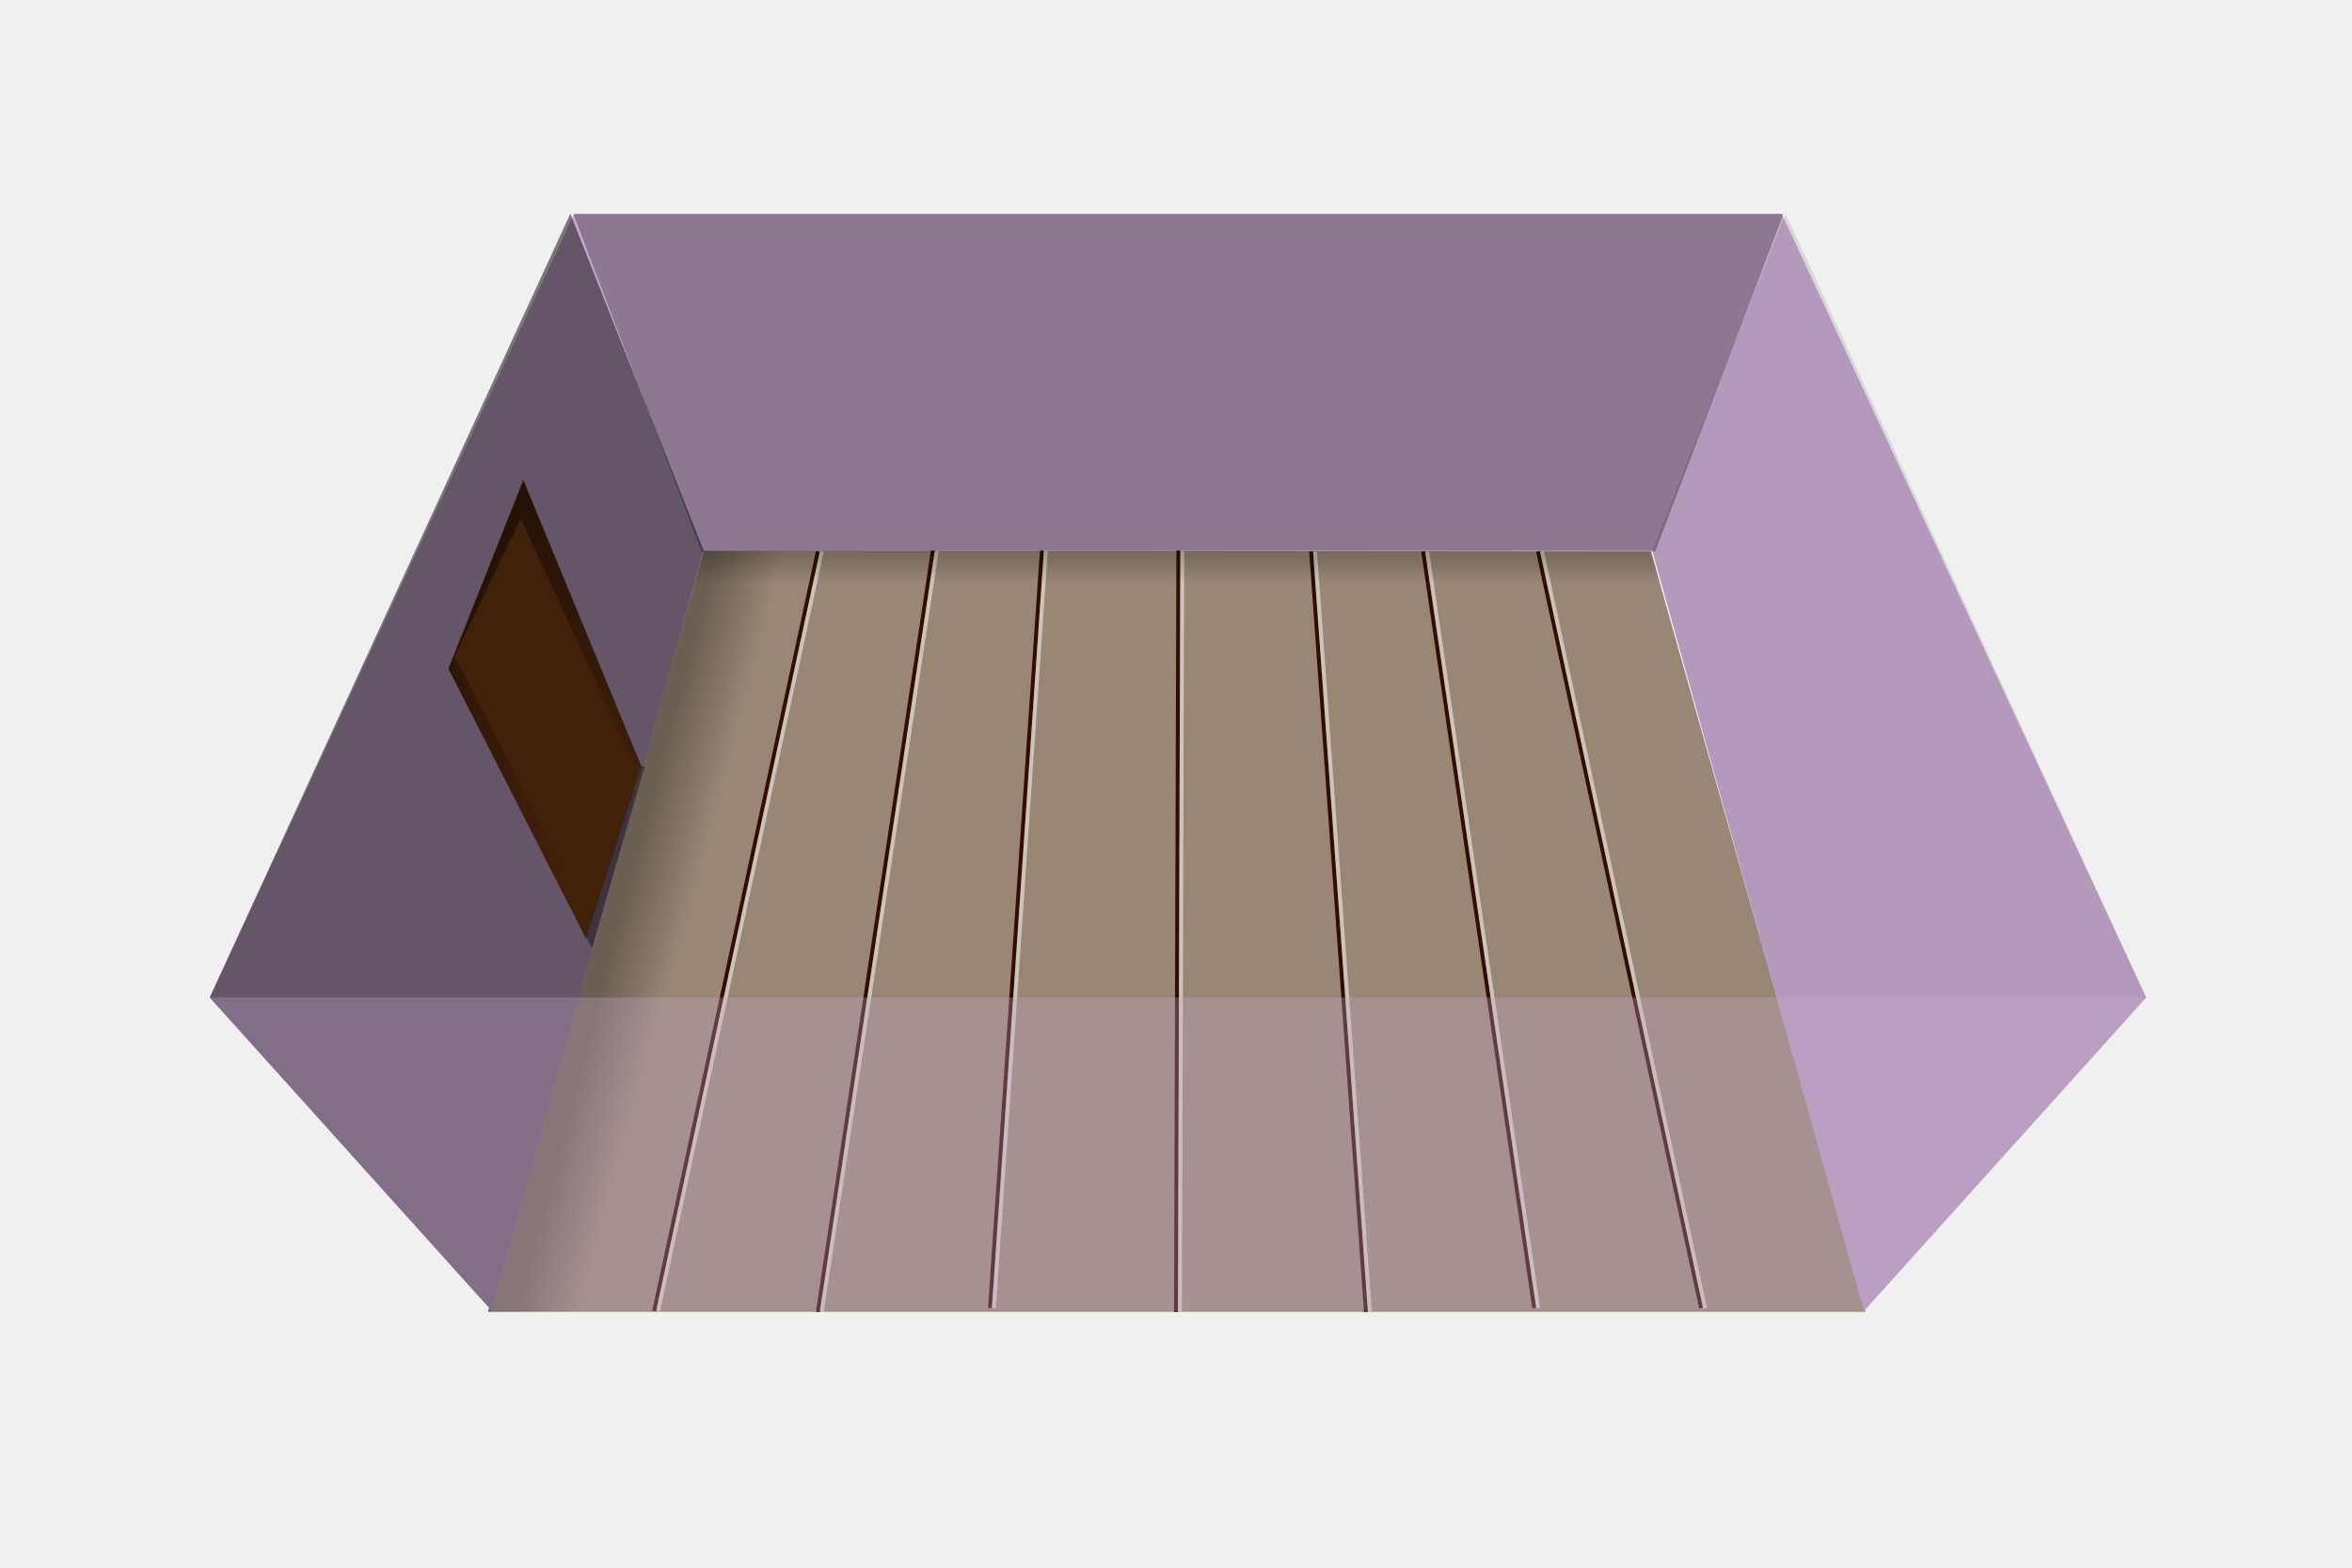
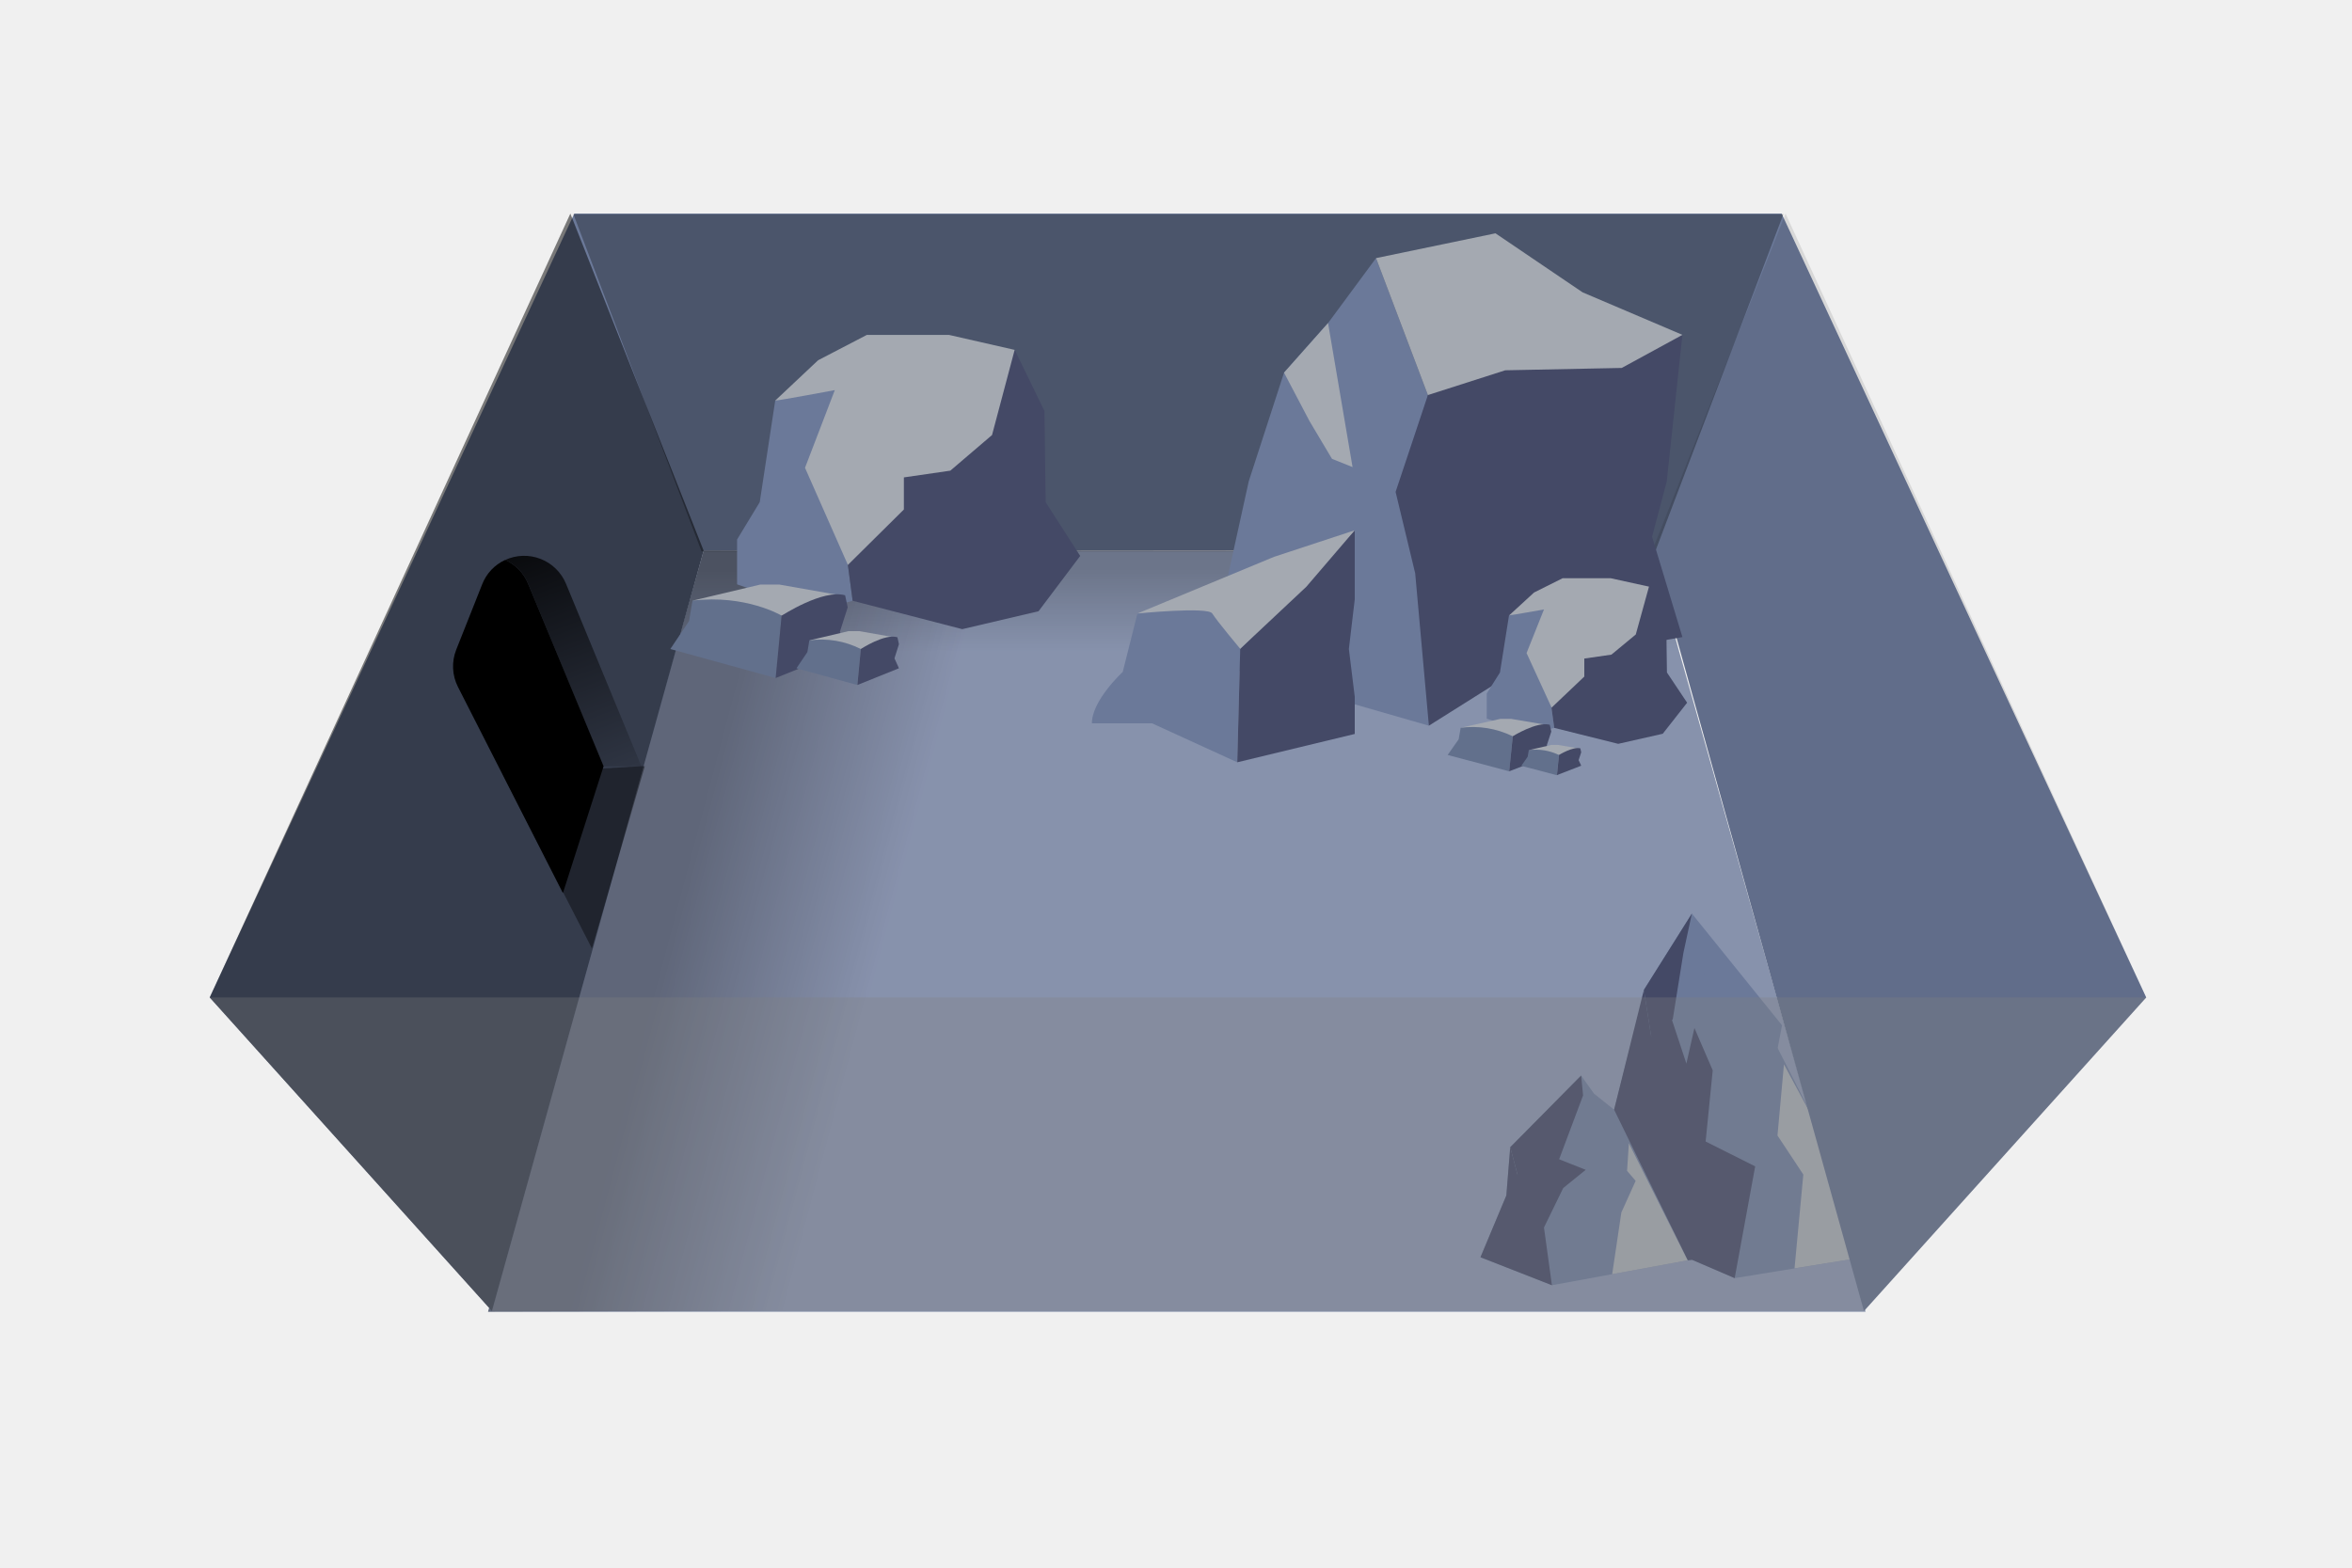
<svg xmlns="http://www.w3.org/2000/svg" xmlns:xlink="http://www.w3.org/1999/xlink" width="600" height="400" viewBox="0 0 600 400">
  <defs>
-     <linearGradient id="a" x1="173.71" y1="240.41" x2="157.22" y2="236.05" gradientUnits="userSpaceOnUse">
+     <linearGradient id="a" x1="224.22" y1="245.67" x2="172.44" y2="231.97" gradientUnits="userSpaceOnUse">
      <stop offset="0" stop-color="#fff" />
      <stop offset="1" />
    </linearGradient>
-     <linearGradient id="b" x1="300.54" y1="148.67" x2="300.54" y2="142" xlink:href="#a" />
-     <linearGradient id="c" x1="184.37" y1="177.64" x2="114.86" y2="142.32" xlink:href="#a" />
-     <linearGradient id="d" x1="150.27" y1="212.26" x2="77.38" y2="175.22" gradientUnits="userSpaceOnUse">
-       <stop offset="0.01" stop-color="#fff" />
-       <stop offset="1" />
-     </linearGradient>
+     <linearGradient id="b" x1="300.15" y1="166.36" x2="300.15" y2="145.25" xlink:href="#a" />
+     <linearGradient id="c" x1="160.48" y1="206.77" x2="129.82" y2="125.77" xlink:href="#a" />
  </defs>
  <g style="isolation: isolate">
    <g>
+       <polygon points="124.5 334.7 179.5 140.5 421.15 140.71 475.91 334.7 124.5 334.7" style="fill: #8792ac" />
+       <polygon points="124.5 334.7 214.43 334.5 263.74 140.71 179.5 140.5 124.5 334.7" style="opacity: 0.3;mix-blend-mode: multiply;fill: url(#a)" />
+       <polygon points="179.5 140.5 421.15 140.71 429.33 168.65 170.96 170.66 179.5 140.5" style="opacity: 0.2;mix-blend-mode: multiply;fill: url(#b)" />
      <g>
-         <polygon points="181.43 287.13 155.85 287.13 147.61 324.53 174.64 324.53 181.43 287.13" style="fill: red;stroke: #fff;stroke-miterlimit: 10;stroke-width: 0.976px" />
-         <polygon points="214.43 287.13 188.85 287.13 182.49 324.53 209.52 324.53 214.43 287.13" style="fill: red;stroke: #fff;stroke-miterlimit: 10;stroke-width: 0.976px" />
-         <polygon points="247.43 287.13 221.85 287.13 217.37 324.53 244.41 324.53 247.43 287.13" style="fill: red;stroke: #fff;stroke-miterlimit: 10;stroke-width: 0.976px" />
-         <polygon points="280.44 287.13 254.86 287.13 252.25 324.53 279.29 324.53 280.44 287.13" style="fill: red;stroke: #fff;stroke-miterlimit: 10;stroke-width: 0.976px" />
-         <polygon points="313.44 287.13 287.86 287.13 287.13 324.53 314.17 324.53 313.44 287.13" style="fill: red;stroke: #fff;stroke-miterlimit: 10;stroke-width: 0.976px" />
-         <polygon points="346.44 287.13 320.87 287.13 322.02 324.53 349.05 324.53 346.44 287.13" style="fill: red;stroke: #fff;stroke-miterlimit: 10;stroke-width: 0.976px" />
-         <polygon points="379.45 287.13 353.87 287.13 356.9 324.53 383.93 324.53 379.45 287.13" style="fill: red;stroke: #fff;stroke-miterlimit: 10;stroke-width: 0.976px" />
-         <polygon points="412.45 287.13 386.87 287.13 391.78 324.53 418.81 324.53 412.45 287.13" style="fill: red;stroke: #fff;stroke-miterlimit: 10;stroke-width: 0.976px" />
-         <polygon points="445.46 287.13 419.88 287.13 426.66 324.53 453.69 324.53 445.46 287.13" style="fill: red;stroke: #fff;stroke-miterlimit: 10;stroke-width: 0.976px" />
-         <polygon points="188.92 245.79 164.96 245.79 157.75 278.52 182.99 278.52 188.92 245.79" style="fill: red;stroke: #fff;stroke-miterlimit: 10;stroke-width: 0.976px" />
-         <polygon points="219.85 245.79 195.88 245.79 190.32 278.52 215.56 278.52 219.85 245.79" style="fill: red;stroke: #fff;stroke-miterlimit: 10;stroke-width: 0.976px" />
-         <polygon points="250.78 245.79 226.81 245.79 222.89 278.52 248.13 278.52 250.78 245.79" style="fill: red;stroke: #fff;stroke-miterlimit: 10;stroke-width: 0.976px" />
-         <polygon points="281.71 245.79 257.74 245.79 255.46 278.52 280.7 278.52 281.71 245.79" style="fill: red;stroke: #fff;stroke-miterlimit: 10;stroke-width: 0.976px" />
-         <polygon points="312.64 245.79 288.67 245.79 288.03 278.52 313.27 278.52 312.64 245.79" style="fill: red;stroke: #fff;stroke-miterlimit: 10;stroke-width: 0.976px" />
-         <polygon points="343.56 245.79 319.6 245.79 320.6 278.52 345.85 278.52 343.56 245.79" style="fill: red;stroke: #fff;stroke-miterlimit: 10;stroke-width: 0.976px" />
-         <polygon points="374.49 245.79 350.52 245.79 353.17 278.52 378.42 278.52 374.49 245.79" style="fill: red;stroke: #fff;stroke-miterlimit: 10;stroke-width: 0.976px" />
-         <polygon points="405.42 245.79 381.45 245.79 385.74 278.52 410.99 278.52 405.42 245.79" style="fill: red;stroke: #fff;stroke-miterlimit: 10;stroke-width: 0.976px" />
-         <polygon points="436.35 245.79 412.38 245.79 418.31 278.52 443.56 278.52 436.35 245.79" style="fill: red;stroke: #fff;stroke-miterlimit: 10;stroke-width: 0.976px" />
-         <polygon points="195.53 209.35 172.98 209.35 166.62 238.22 190.3 238.22 195.53 209.35" style="fill: red;stroke: #fff;stroke-miterlimit: 10;stroke-width: 0.976px" />
-         <polygon points="224.63 209.35 202.08 209.35 197.17 238.22 220.85 238.22 224.63 209.35" style="fill: red;stroke: #fff;stroke-miterlimit: 10;stroke-width: 0.976px" />
-         <polygon points="253.73 209.35 231.18 209.35 227.72 238.22 251.39 238.22 253.73 209.35" style="fill: red;stroke: #fff;stroke-miterlimit: 10;stroke-width: 0.976px" />
-         <polygon points="282.83 209.35 260.28 209.35 258.27 238.22 281.94 238.22 282.83 209.35" style="fill: red;stroke: #fff;stroke-miterlimit: 10;stroke-width: 0.976px" />
-         <polygon points="311.93 209.35 289.38 209.35 288.81 238.22 312.49 238.22 311.93 209.35" style="fill: red;stroke: #fff;stroke-miterlimit: 10;stroke-width: 0.976px" />
-         <polygon points="341.03 209.35 318.47 209.35 319.36 238.22 343.04 238.22 341.03 209.35" style="fill: red;stroke: #fff;stroke-miterlimit: 10;stroke-width: 0.976px" />
-         <polygon points="370.12 209.35 347.57 209.35 349.91 238.22 373.58 238.22 370.12 209.35" style="fill: red;stroke: #fff;stroke-miterlimit: 10;stroke-width: 0.976px" />
-         <polygon points="399.22 209.35 376.67 209.35 380.46 238.22 404.13 238.22 399.22 209.35" style="fill: red;stroke: #fff;stroke-miterlimit: 10;stroke-width: 0.976px" />
-         <polygon points="428.32 209.35 405.77 209.35 411.01 238.22 434.68 238.22 428.32 209.35" style="fill: red;stroke: #fff;stroke-miterlimit: 10;stroke-width: 0.976px" />
-         <polygon points="201.41 176.97 180.12 176.97 174.46 202.64 196.75 202.64 201.41 176.97" style="fill: red;stroke: #fff;stroke-miterlimit: 10;stroke-width: 0.976px" />
-         <polygon points="228.88 176.97 207.59 176.97 203.22 202.64 225.51 202.64 228.88 176.97" style="fill: red;stroke: #fff;stroke-miterlimit: 10;stroke-width: 0.976px" />
-         <polygon points="256.35 176.97 235.06 176.97 231.98 202.64 254.28 202.64 256.35 176.97" style="fill: red;stroke: #fff;stroke-miterlimit: 10;stroke-width: 0.976px" />
-         <polygon points="283.82 176.97 262.53 176.97 260.75 202.64 283.04 202.64 283.82 176.97" style="fill: red;stroke: #fff;stroke-miterlimit: 10;stroke-width: 0.976px" />
-         <polygon points="311.3 176.97 290.01 176.97 289.51 202.64 311.8 202.64 311.3 176.97" style="fill: red;stroke: #fff;stroke-miterlimit: 10;stroke-width: 0.976px" />
-         <polygon points="338.77 176.97 317.48 176.97 318.27 202.64 340.56 202.64 338.77 176.97" style="fill: red;stroke: #fff;stroke-miterlimit: 10;stroke-width: 0.976px" />
-         <polygon points="366.24 176.97 344.95 176.97 347.03 202.64 369.32 202.64 366.24 176.97" style="fill: red;stroke: #fff;stroke-miterlimit: 10;stroke-width: 0.976px" />
-         <polygon points="393.71 176.97 372.42 176.97 375.79 202.64 398.08 202.64 393.71 176.97" style="fill: red;stroke: #fff;stroke-miterlimit: 10;stroke-width: 0.976px" />
-         <polygon points="421.19 176.97 399.9 176.97 404.55 202.64 426.84 202.64 421.19 176.97" style="fill: red;stroke: #fff;stroke-miterlimit: 10;stroke-width: 0.976px" />
-         <polygon points="206.66 148.02 186.49 148.02 181.43 170.99 202.49 170.99 206.66 148.02" style="fill: red;stroke: #fff;stroke-miterlimit: 10;stroke-width: 0.976px" />
-         <polygon points="232.68 148.02 212.51 148.02 208.61 170.99 229.66 170.99 232.68 148.02" style="fill: red;stroke: #fff;stroke-miterlimit: 10;stroke-width: 0.976px" />
-         <polygon points="258.7 148.02 238.53 148.02 235.78 170.99 256.84 170.99 258.7 148.02" style="fill: red;stroke: #fff;stroke-miterlimit: 10;stroke-width: 0.976px" />
-         <polygon points="284.71 148.02 264.55 148.02 262.95 170.99 284.01 170.99 284.71 148.02" style="fill: red;stroke: #fff;stroke-miterlimit: 10;stroke-width: 0.976px" />
-         <polygon points="310.73 148.02 290.57 148.02 290.12 170.99 311.18 170.99 310.73 148.02" style="fill: red;stroke: #fff;stroke-miterlimit: 10;stroke-width: 0.976px" />
-         <polygon points="336.75 148.02 316.59 148.02 317.29 170.99 338.35 170.99 336.75 148.02" style="fill: red;stroke: #fff;stroke-miterlimit: 10;stroke-width: 0.976px" />
-         <polygon points="362.77 148.02 342.61 148.02 344.47 170.99 365.52 170.99 362.77 148.02" style="fill: red;stroke: #fff;stroke-miterlimit: 10;stroke-width: 0.976px" />
-         <polygon points="388.79 148.02 368.63 148.02 371.64 170.99 392.7 170.99 388.79 148.02" style="fill: red;stroke: #fff;stroke-miterlimit: 10;stroke-width: 0.976px" />
-         <polygon points="414.81 148.02 394.64 148.02 398.81 170.99 419.87 170.99 414.81 148.02" style="fill: red;stroke: #fff;stroke-miterlimit: 10;stroke-width: 0.976px" />
+         <polyline points="454.6 261.61 431.6 233.1 419.36 252.57 421.41 268.14 450.88 281.04" style="fill: #6b7999" />
+         <polyline points="417.09 287.4 406.63 279.04 403.35 274.43 385.26 292.72 397 304.68 417.26 305.03" style="fill: #6b7999" />
+         <polygon points="377.67 320.79 384.27 305.03 385.26 292.72 387.1 299.69 389.95 292.72 404.52 298.48 407.13 289.23 411.29 298.8 411.29 285.94 436.85 320.69 434.76 320.79 395.9 327.93 377.67 320.79" style="fill: #6b7999" />
+         <polygon points="430.13 320.79 411.76 283.13 419.48 253.07 421.23 264.51 425.2 256.24 430.2 271.38 434.96 247.42 440.48 261.22 444.15 255.09 453.37 267.2 475.33 310.33 475.33 320.79 442.52 326.12 430.13 320.79" style="fill: #6b7999" />
+         <polygon points="442.52 326.12 431.67 321.45 430.52 321.57 428.82 318.02 411.76 283.13 419.36 252.57 421.23 264.51 425.2 256.24 430.2 271.38 432.25 262.3 436.92 273.11 435.11 291.26 447.75 297.6 442.52 326.12" style="fill: #444966" />
+         <polygon points="393.87 313.2 395.9 327.93 377.67 320.79 384.27 305.03 385.26 292.72 387.1 299.69 389.95 292.72 404.52 298.48 398.78 303.13 393.87 313.2" style="fill: #444966" />
+         <polyline points="431.6 233.1 429.44 243.13 426.72 260.09 421.23 264.51 419.36 252.57" style="fill: #444966" />
+         <polyline points="403.35 274.43 403.85 279.49 397.38 296.74 387.1 299.69 385.26 292.72" style="fill: #444966" />
+         <polyline points="457.79 323.62 460.03 299.69 453.44 289.73 455.09 271.57 464.65 289.35 474.65 309.37 475.33 320.79" style="fill: #a4a9b1" />
+         <polyline points="430.52 321.57 415.53 291.71 415.07 298.74 417.26 301.3 413.61 309.37 411.27 325.11" style="fill: #a4a9b1" />
      </g>
-       <polygon points="124.5 334.7 179.5 140.5 421.15 140.71 475.91 334.7 124.5 334.7" style="fill: #998675" />
-       <line x1="166.88" y1="334.5" x2="208.64" y2="140.71" style="fill: none;stroke: #000;stroke-miterlimit: 10;mix-blend-mode: overlay" />
-       <line x1="208.64" y1="334.7" x2="238.08" y2="139.78" style="fill: none;stroke: #000;stroke-miterlimit: 10;mix-blend-mode: overlay" />
-       <line x1="252.54" y1="333.76" x2="265.8" y2="140.39" style="fill: none;stroke: #000;stroke-miterlimit: 10;mix-blend-mode: overlay" />
-       <line x1="300" y1="334.7" x2="300.61" y2="139.78" style="fill: none;stroke: #000;stroke-miterlimit: 10;mix-blend-mode: overlay" />
-       <line x1="348.46" y1="334.7" x2="334.47" y2="140.71" style="fill: none;stroke: #000;stroke-miterlimit: 10;mix-blend-mode: overlay" />
-       <line x1="391.39" y1="333.76" x2="363.06" y2="140.71" style="fill: none;stroke: #000;stroke-miterlimit: 10;mix-blend-mode: overlay" />
-       <line x1="433.96" y1="333.76" x2="392.36" y2="140.71" style="fill: none;stroke: #000;stroke-miterlimit: 10;mix-blend-mode: overlay" />
-       <g style="opacity: 0.5;mix-blend-mode: screen">
-         <line x1="167.88" y1="334.5" x2="209.64" y2="140.71" style="fill: none;stroke: #fff;stroke-miterlimit: 10;mix-blend-mode: overlay" />
-       </g>
-       <g style="opacity: 0.5;mix-blend-mode: screen">
-         <line x1="209.64" y1="334.7" x2="239.08" y2="139.78" style="fill: none;stroke: #fff;stroke-miterlimit: 10;mix-blend-mode: overlay" />
-       </g>
-       <g style="opacity: 0.5;mix-blend-mode: screen">
-         <line x1="253.54" y1="333.76" x2="266.8" y2="140.39" style="fill: none;stroke: #fff;stroke-miterlimit: 10;mix-blend-mode: overlay" />
-       </g>
-       <g style="opacity: 0.5;mix-blend-mode: screen">
-         <line x1="301" y1="334.7" x2="301.61" y2="139.78" style="fill: none;stroke: #fff;stroke-miterlimit: 10;mix-blend-mode: overlay" />
-       </g>
-       <g style="opacity: 0.5;mix-blend-mode: screen">
-         <line x1="349.46" y1="334.7" x2="335.47" y2="140.71" style="fill: none;stroke: #fff;stroke-miterlimit: 10;mix-blend-mode: overlay" />
-       </g>
-       <g style="opacity: 0.5;mix-blend-mode: screen">
-         <line x1="392.39" y1="333.76" x2="364.06" y2="140.71" style="fill: none;stroke: #fff;stroke-miterlimit: 10;mix-blend-mode: overlay" />
-       </g>
-       <g style="opacity: 0.5;mix-blend-mode: screen">
-         <line x1="434.96" y1="333.76" x2="393.36" y2="140.71" style="fill: none;stroke: #fff;stroke-miterlimit: 10;mix-blend-mode: overlay" />
-       </g>
-       <polygon points="124.5 334.7 153.18 334.5 202.49 140.71 179.5 140.5 124.5 334.7" style="opacity: 0.3;mix-blend-mode: multiply;fill: url(#a)" />
-       <polygon points="179.5 140.5 421.15 140.71 424.23 150.02 176.85 150.02 179.5 140.5" style="opacity: 0.2;mix-blend-mode: multiply;fill: url(#b)" />
    </g>
    <g>
-       <polygon points="53.5 254.5 125.5 334.5 179.5 140.5 421.5 140.5 475.5 334.5 547.5 254.5 454.5 54.5 146.5 54.5 53.5 254.5" style="fill: #c9aad0" />
+       <polygon points="53.5 254.5 125.5 334.5 179.5 140.5 421.5 140.5 475.5 334.5 547.5 254.5 454.5 54.5 146.5 54.5 53.5 254.5" style="fill: #6b7999" />
      <polygon points="454.94 54.66 146.28 54.66 178.97 140.71 422.25 140.71 454.94 54.66" style="opacity: 0.3;mix-blend-mode: multiply" />
      <polygon points="125.5 334.5 53.5 254.5 145.5 54.5 179.5 140.5 125.5 334.5" style="opacity: 0.5;mix-blend-mode: multiply" />
      <polygon points="475.5 334.5 547.5 254.5 455.5 54.5 421.5 140.5 475.5 334.5" style="opacity: 0.1;mix-blend-mode: multiply" />
-       <polygon points="53.5 254.5 547.5 254.5 475.5 334.5 125.5 334.5 53.5 254.5" style="fill: #c9aad0;opacity: 0.3" />
+       <polygon points="53.5 254.5 547.5 254.5 475.5 334.5 125.5 334.5 53.5 254.5" style="fill: gray;opacity: 0.3" />
+       <g>
+         <polygon points="351.03 65.86 338.79 82.43 327.56 95.08 318.56 122.8 312.07 152.32 315.32 171 364.51 185.16 366.26 148.41 362.27 134.85 364.26 100.8 351.03 65.86" style="fill: #6b7999" />
+         <polygon points="364.26 100.8 356.02 125.51 361.02 146.29 364.51 185.16 381.75 174.31 406.47 166.48 429.19 162.56 421.45 136.96 425.2 122.8 429.19 85.44 392.61 87.25 364.26 100.8" style="fill: #444966" />
+         <polygon points="351.03 65.86 364.26 100.8 383.99 94.48 413.71 93.88 429.19 85.44 403.72 74.59 381.5 59.53 351.03 65.86" style="fill: #a4a9b1" />
+         <polygon points="338.79 82.43 345.04 119.18 339.79 117.07 334.05 107.43 327.56 95.08 338.79 82.43" style="fill: #a4a9b1" />
+         <g>
+           <path d="M290.16,156.54l-3.75,14.91s-7.87,7.23-7.87,13.11h15.36l21.72,9.94.75-28.92-6-12.65Z" style="fill: #6b7999" />
+           <polygon points="316.38 165.58 345.6 135.3 345.6 152.93 344.1 165.58 345.6 177.78 345.6 187.27 315.63 194.5 316.38 165.58" style="fill: #444966" />
+           <path d="M290.16,156.54s18-1.81,19.1,0,7.12,9,7.12,9l16.86-15.82L345.6,135.3,325,142.08Z" style="fill: #a4a9b1" />
+         </g>
+       </g>
    </g>
    <g>
-       <polygon points="151 242 114.42 170.61 163.61 195.5 164.5 195.5 151 242" style="fill: #999;mix-blend-mode: multiply" />
-       <polygon points="133.5 122.5 114.42 170.61 149.49 239.51 163.61 195.5 133.5 122.5" style="fill: #42210b" />
-       <polygon points="163.61 195.5 161.88 195.5 132.86 132.32 114.42 170.61 131.11 128.52 133.5 122.5 163.61 195.5" style="opacity: 0.5;mix-blend-mode: multiply;fill: url(#c)" />
-       <polygon points="149.49 239.51 114.42 170.61 115.81 167.1 150.67 235.3 149.49 239.51" style="opacity: 0.5;mix-blend-mode: multiply;fill: url(#d)" />
+       <polygon points="151 242 128.23 197.56 163.61 195.5 164.5 195.5 151 242" style="fill: #999;mix-blend-mode: multiply" />
+       <path d="M163.61,195.5,144.41,149a11.57,11.57,0,0,0-15.53-6.13,11.33,11.33,0,0,1,5.87,6.13l19.2,46.55Z" style="mix-blend-mode: multiply;fill: url(#c)" />
+       <path d="M134.74,149a11.33,11.33,0,0,0-5.87-6.13A11.33,11.33,0,0,0,123,149.1l-6.61,16.66a11.57,11.57,0,0,0,.44,9.52l26.77,52.59,10.38-32.36Z" />
+     </g>
+     <g>
+       <g>
+         <g>
+           <polygon points="197.76 102.21 193.81 128.13 188.03 137.66 188.03 149.1 207.79 155.96 217.51 153.29 216.3 144.14 228.3 104.88 224.5 91.16 197.76 102.21" style="fill: #6b7999" />
+           <polygon points="216.3 144.14 217.51 153.29 245.47 160.53 264.93 155.96 275.56 141.85 266.75 128.13 266.45 104.88 258.85 89.25 225.72 105.26 216.3 144.14" style="fill: #444966" />
+           <path d="M197.76,102.21c.91,0,15.2-2.67,15.2-2.67l-7.6,19.82,10.94,24.78L230.58,130v-8.19l11.85-1.72L253.07,111l5.77-21.73-16.72-3.81h-21L208.7,91.92Z" style="fill: #a4a9b1" />
+         </g>
+         <g>
+           <path d="M176.65,153.26s10.94.68,13.79,1.71a76.54,76.54,0,0,0,9,2.13s10.28-5.21,14.88-5.21l-15.54-2.74h-4.81Z" style="fill: #a4a9b1" />
+           <path d="M176.65,153.26l-.87,5.21L171,165.6,197.87,173l1.53-15.92S190.22,151.61,176.65,153.26Z" style="fill: #62708c" />
+           <path d="M199.4,157.1s10.5-6.86,16.19-5.21l.66,3.08-2,6.25,2,4.39L197.87,173Z" style="fill: #444966" />
+         </g>
+         <g>
+           <path d="M206.47,163.39s6.31.39,8,1a44,44,0,0,0,5.17,1.23s5.93-3,8.58-3l-9-1.58h-2.78Z" style="fill: #a4a9b1" />
+           <path d="M206.47,163.39l-.51,3-2.78,4.12,15.52,4.27.88-9.18A22.19,22.19,0,0,0,206.47,163.39Z" style="fill: #62708c" />
+           <path d="M219.6,165.6s6.06-4,9.34-3l.38,1.78-1.14,3.6,1.14,2.53-10.6,4.27Z" style="fill: #444966" />
+         </g>
+       </g>
+       <g>
+         <g>
+           <polygon points="384.95 157.03 382.64 171.59 379.27 176.94 379.27 183.37 390.81 187.22 396.49 185.72 395.78 180.58 402.79 158.53 400.57 150.82 384.95 157.03" style="fill: #6b7999" />
+           <polygon points="395.78 180.58 396.49 185.72 412.81 189.79 424.17 187.22 430.39 179.3 425.24 171.59 425.06 158.53 420.62 149.75 401.28 158.74 395.78 180.58" style="fill: #444966" />
+           <path d="M385,157c.53,0,8.87-1.5,8.87-1.5l-4.44,11.13,6.39,13.92,8.34-7.92v-4.6l6.92-1,6.21-5.14,3.37-12.21-9.76-2.14H398.62l-7.28,3.64Z" style="fill: #a4a9b1" />
+         </g>
+         <g>
+           <path d="M372.62,185.7s6.39.38,8.05,1a46.2,46.2,0,0,0,5.24,1.2s6-2.93,8.69-2.93l-9.07-1.54h-2.81Z" style="fill: #a4a9b1" />
+           <path d="M372.62,185.7l-.51,2.93-2.81,4L385,196.8l.89-8.94A23.21,23.21,0,0,0,372.62,185.7Z" style="fill: #62708c" />
+           <path d="M385.91,187.86s6.13-3.85,9.45-2.93l.38,1.73-1.15,3.51,1.15,2.47L385,196.8Z" style="fill: #444966" />
+         </g>
+         <g>
+           <path d="M390,191.4a32.51,32.51,0,0,1,4.64.55,26.57,26.57,0,0,0,3,.69s3.46-1.69,5-1.69l-5.23-.89h-1.62Z" style="fill: #a4a9b1" />
+           <path d="M390,191.4l-.29,1.69-1.62,2.31,9.07,2.4.52-5.16A13.38,13.38,0,0,0,390,191.4Z" style="fill: #62708c" />
+           <path d="M397.7,192.64s3.54-2.22,5.45-1.69l.22,1-.66,2,.66,1.42-6.19,2.4Z" style="fill: #444966" />
+         </g>
+       </g>
    </g>
  </g>
</svg>
